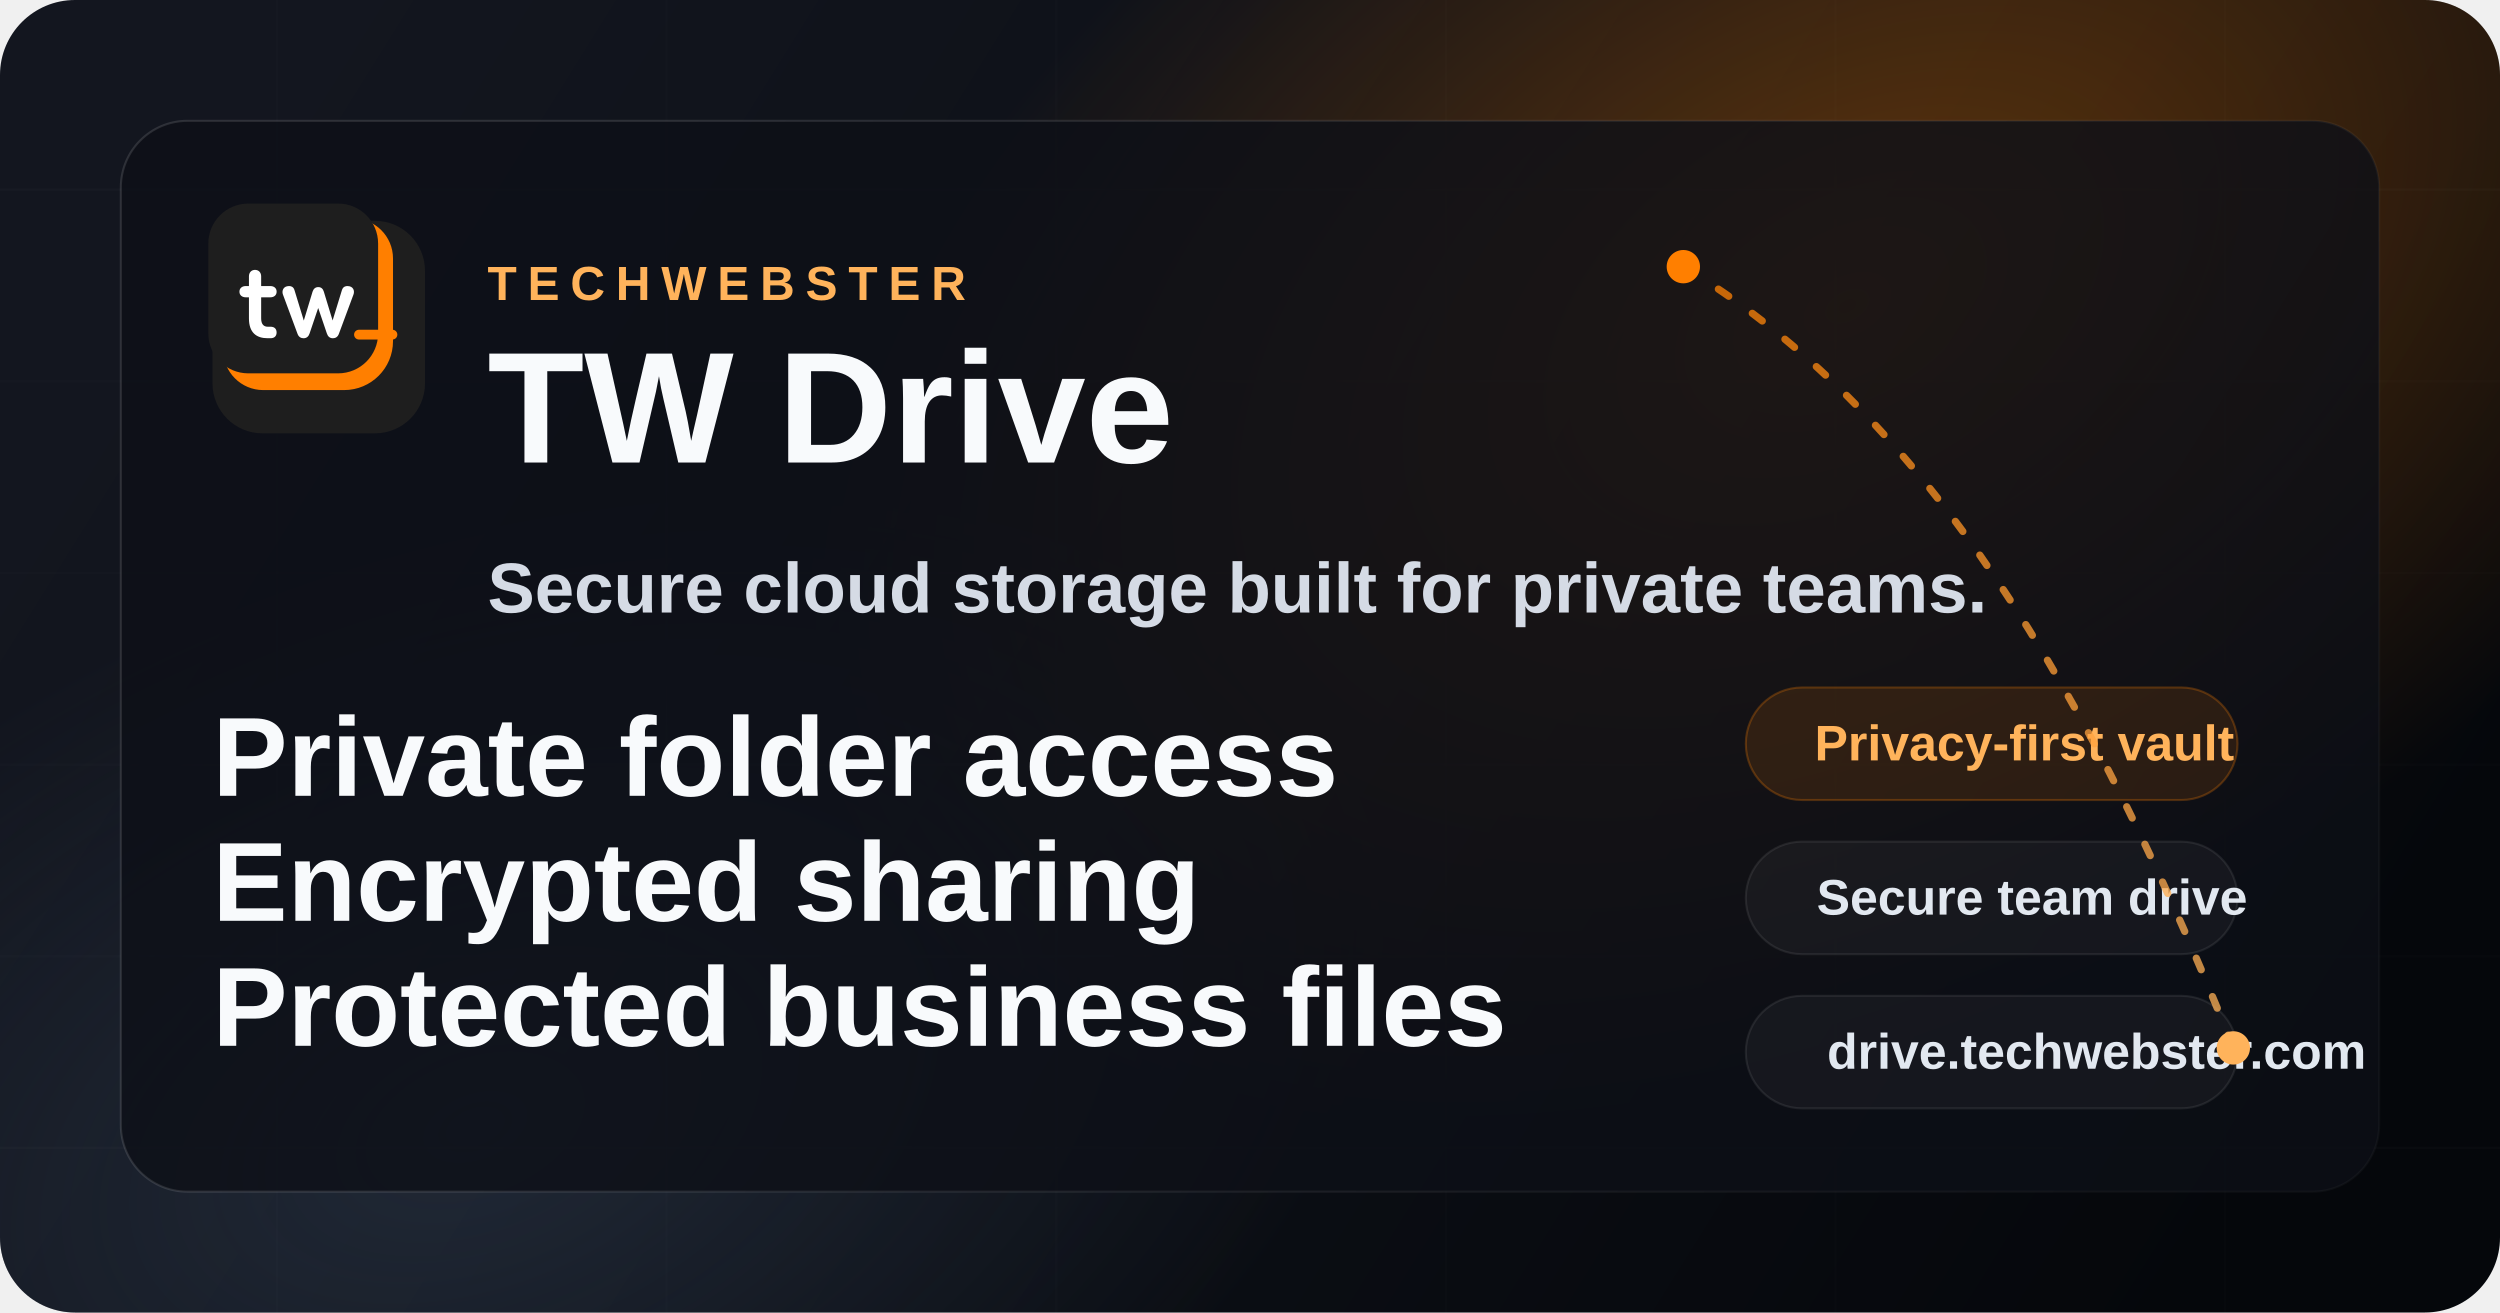
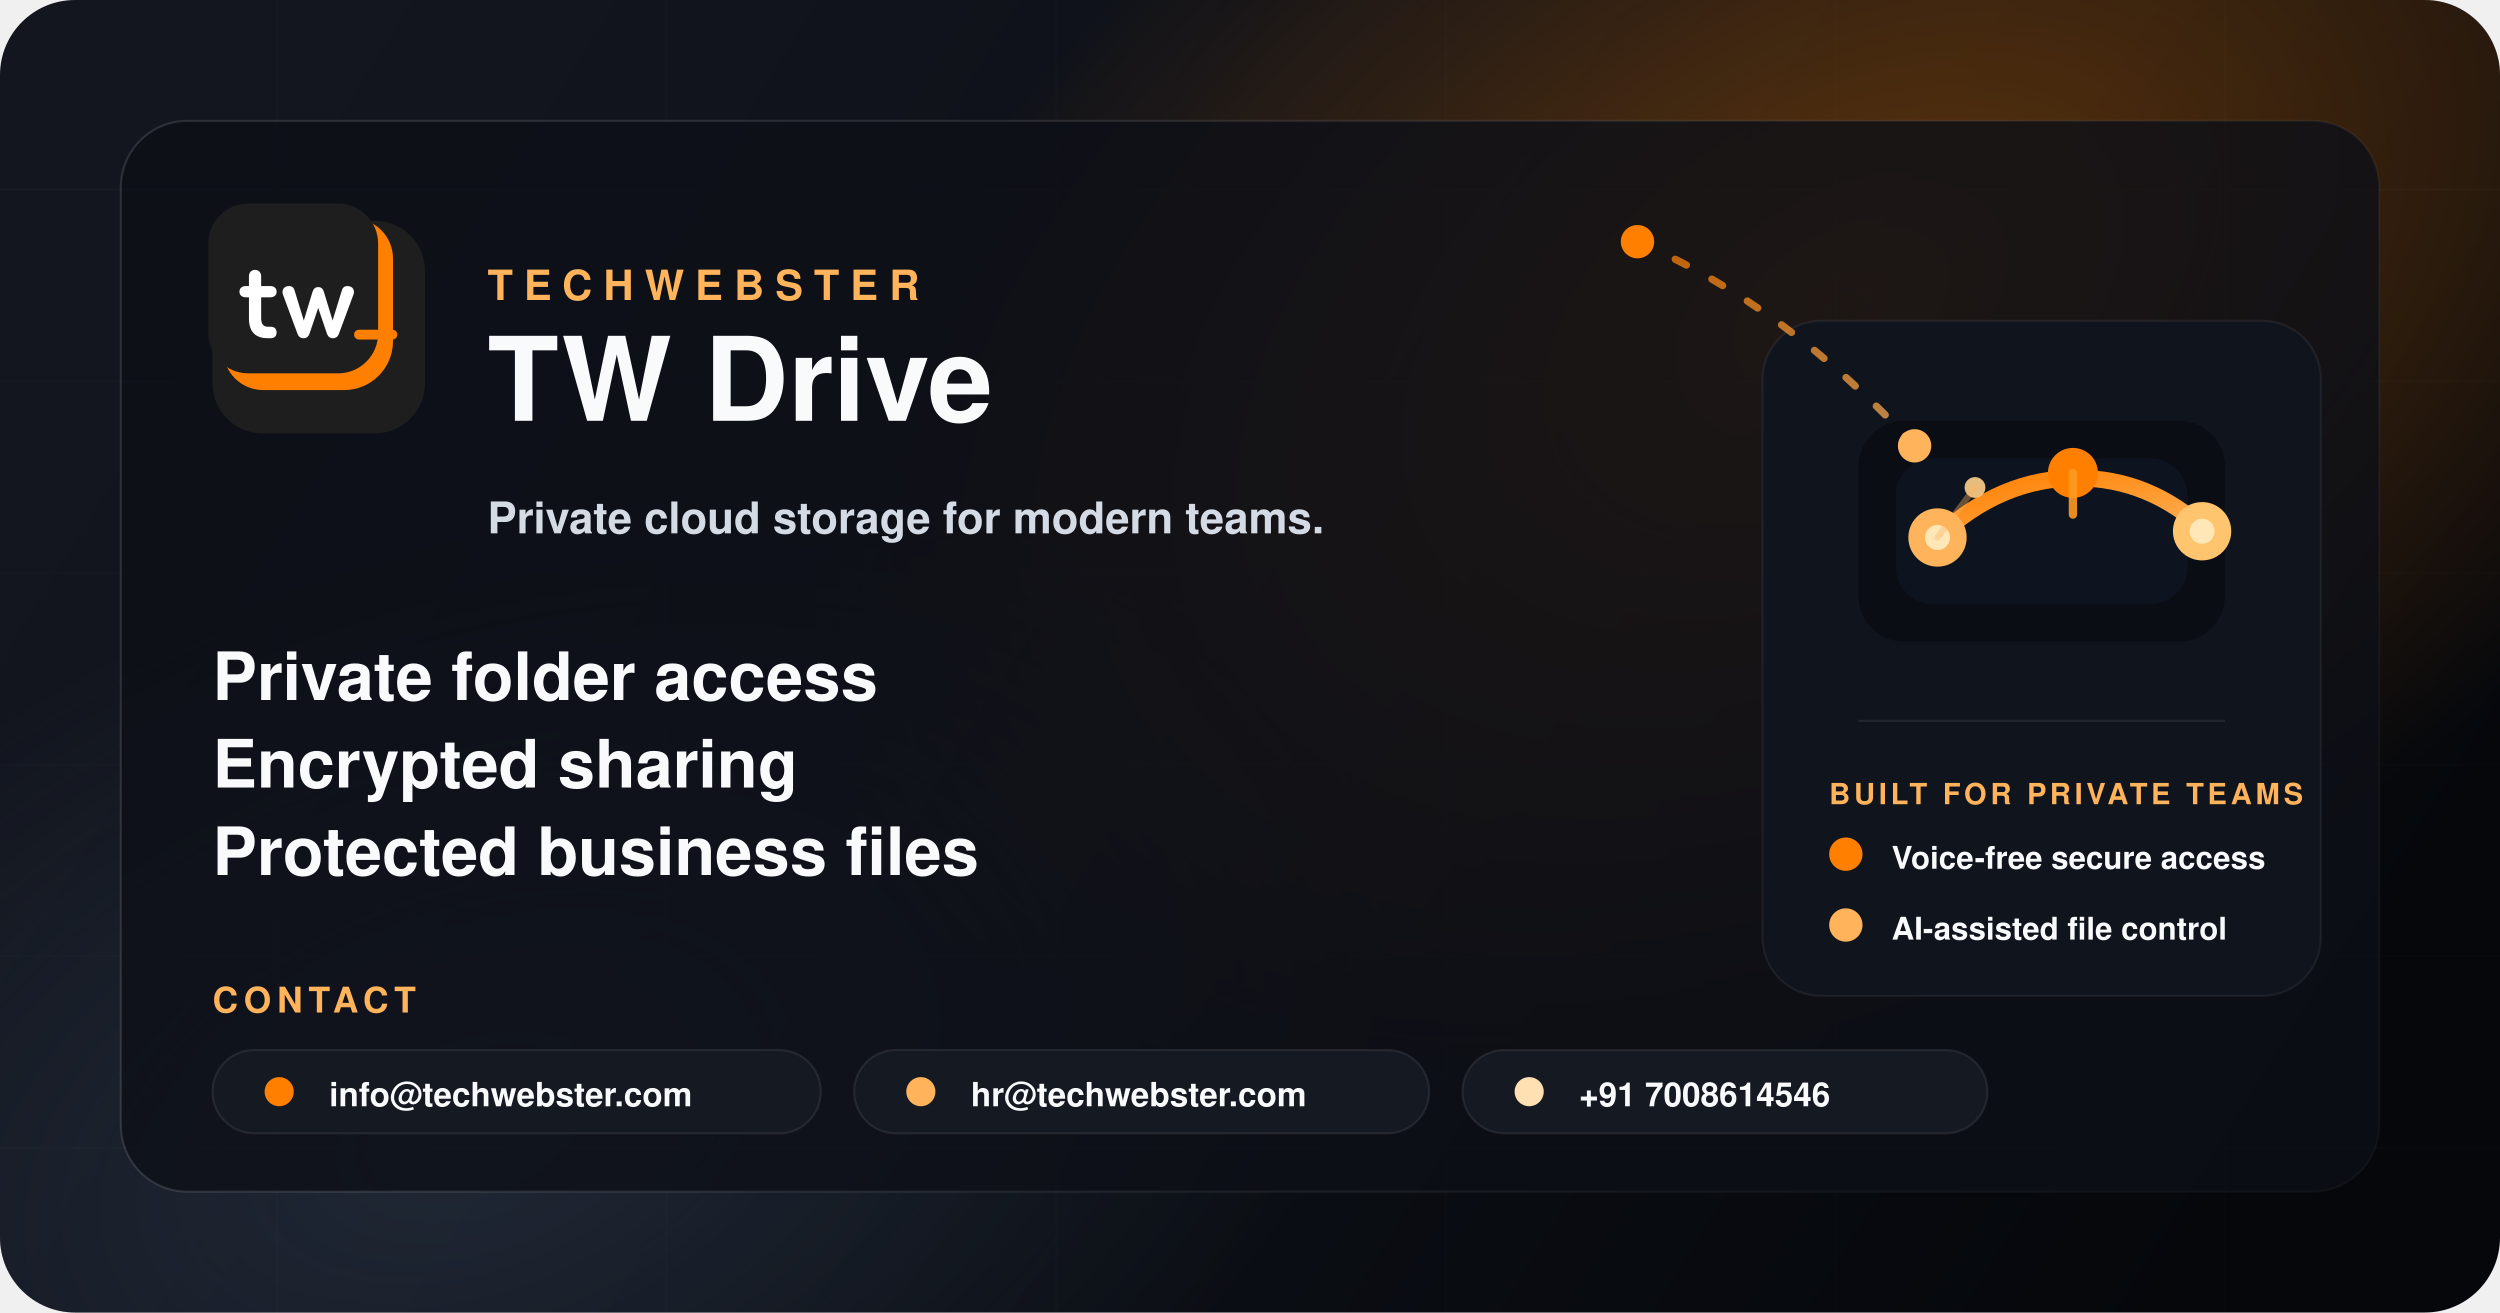
<svg xmlns="http://www.w3.org/2000/svg" width="1200" height="630" viewBox="0 0 1200 630" fill="none">
  <defs>
    <linearGradient id="bg" x1="120" y1="48" x2="1052" y2="630" gradientUnits="userSpaceOnUse">
      <stop stop-color="#13161F" />
      <stop offset="0.6" stop-color="#0B0E14" />
      <stop offset="1" stop-color="#05070B" />
    </linearGradient>
    <radialGradient id="glowA" cx="0" cy="0" r="1" gradientUnits="userSpaceOnUse" gradientTransform="translate(888 146) rotate(151.195) scale(543.257 334.225)">
      <stop stop-color="#FF7F00" stop-opacity="0.35" />
      <stop offset="1" stop-color="#FF7F00" stop-opacity="0" />
    </radialGradient>
    <radialGradient id="glowB" cx="0" cy="0" r="1" gradientUnits="userSpaceOnUse" gradientTransform="translate(230 542) rotate(-20.412) scale(458.561 278.733)">
      <stop stop-color="#334155" stop-opacity="0.48" />
      <stop offset="1" stop-color="#334155" stop-opacity="0" />
    </radialGradient>
    <linearGradient id="cardStroke" x1="288" y1="140" x2="1040" y2="536" gradientUnits="userSpaceOnUse">
      <stop stop-color="#FFFFFF" stop-opacity="0.12" />
      <stop offset="1" stop-color="#FFFFFF" stop-opacity="0.03" />
    </linearGradient>
    <linearGradient id="accent" x1="0" y1="0" x2="1" y2="1">
      <stop stop-color="#FF7F00" />
      <stop offset="1" stop-color="#FFB35B" />
    </linearGradient>
  </defs>
  <rect width="1200" height="630" rx="36" fill="url(#bg)" />
  <rect width="1200" height="630" rx="36" fill="url(#glowA)" />
  <rect width="1200" height="630" rx="36" fill="url(#glowB)" />
  <g opacity="0.2">
    <path d="M0 91H1200" stroke="#FFFFFF" stroke-opacity="0.08" />
    <path d="M0 183H1200" stroke="#FFFFFF" stroke-opacity="0.05" />
    <path d="M0 275H1200" stroke="#FFFFFF" stroke-opacity="0.05" />
    <path d="M0 367H1200" stroke="#FFFFFF" stroke-opacity="0.05" />
    <path d="M0 459H1200" stroke="#FFFFFF" stroke-opacity="0.05" />
    <path d="M0 551H1200" stroke="#FFFFFF" stroke-opacity="0.08" />
    <path d="M133 0V630" stroke="#FFFFFF" stroke-opacity="0.05" />
    <path d="M320 0V630" stroke="#FFFFFF" stroke-opacity="0.04" />
    <path d="M507 0V630" stroke="#FFFFFF" stroke-opacity="0.04" />
    <path d="M694 0V630" stroke="#FFFFFF" stroke-opacity="0.04" />
    <path d="M881 0V630" stroke="#FFFFFF" stroke-opacity="0.04" />
    <path d="M1068 0V630" stroke="#FFFFFF" stroke-opacity="0.05" />
  </g>
  <rect x="58" y="58" width="1084" height="514" rx="32" fill="#0D1017" fill-opacity="0.8" stroke="url(#cardStroke)" />
  <g>
    <rect x="102" y="106" width="102" height="102" rx="24" fill="#1E1E1E" />
    <path d="M107.152 124.059C107.152 113.461 115.744 104.869 126.342 104.869H169.454C180.052 104.869 188.644 113.461 188.644 124.059V163.776C188.644 176.734 178.138 187.24 165.18 187.24H126.342C115.744 187.24 107.152 178.648 107.152 168.05V124.059Z" fill="#FF7F00" />
    <path d="M100 116.907C100 106.309 108.592 97.717 119.19 97.717H162.302C172.9 97.717 181.492 106.309 181.492 116.907V160.019C181.492 170.617 172.9 179.209 162.302 179.209H119.19C108.592 179.209 100 170.617 100 160.019V116.907Z" fill="#1E1E1E" />
    <path d="M119.491 132.645C119.491 130.841 120.643 129.54 122.399 129.54C124.204 129.54 125.355 130.841 125.355 132.645V137.304H129.725C131.529 137.304 132.782 138.306 132.782 140.009C132.782 141.713 131.529 142.714 129.725 142.714H125.355V152.824C125.355 155.78 126.707 156.832 128.561 156.832H129.914C131.617 156.832 132.769 157.783 132.769 159.587C132.769 161.392 131.617 162.343 129.914 162.343H128.36C123.202 162.343 119.491 159.738 119.491 152.874V142.714H117.988C116.233 142.714 114.93 141.713 114.93 140.009C114.93 138.306 116.233 137.304 117.988 137.304H119.491V132.645Z" fill="white" />
    <path d="M166.766 137.304C169.672 137.304 170.323 139.709 169.672 141.362L162.656 160.258C162.105 161.761 161.003 162.362 159.801 162.362C158.148 162.362 157.347 161.361 156.896 160.058L152.738 147.835L148.58 160.108C148.179 161.31 147.328 162.362 145.725 162.362C144.472 162.362 143.37 161.761 142.818 160.258L135.802 141.362C135.201 139.709 135.852 137.304 138.758 137.304C139.509 137.304 140.862 137.504 141.363 139.308L145.822 153.885L150.03 140.009C150.481 138.656 151.333 137.805 152.785 137.805C154.188 137.805 155.039 138.656 155.44 140.009L159.648 153.835L164.107 139.308C164.658 137.504 165.96 137.304 166.766 137.304Z" fill="white" />
    <path d="M172.305 160.621H188.368" stroke="#FF7F00" stroke-width="4.697" stroke-linecap="round" />
  </g>
-   <text x="234" y="144" fill="#FFB35B" font-size="23" font-family="Arial, Helvetica, sans-serif" font-weight="700" letter-spacing="5.2">TECHWEBSTER</text>
-   <text x="234" y="222" fill="#F8FAFC" font-size="76" font-family="Arial, Helvetica, sans-serif" font-weight="800">TW Drive</text>
-   <text x="234" y="294" fill="#D5DBE5" font-size="34" font-family="Arial, Helvetica, sans-serif" font-weight="600">Secure cloud storage built for private teams.</text>
-   <text x="102" y="382" fill="#F8FAFC" font-size="54" font-family="Arial, Helvetica, sans-serif" font-weight="700">Private folder access</text>
-   <text x="102" y="442" fill="#F8FAFC" font-size="54" font-family="Arial, Helvetica, sans-serif" font-weight="700">Encrypted sharing</text>
-   <text x="102" y="502" fill="#F8FAFC" font-size="54" font-family="Arial, Helvetica, sans-serif" font-weight="700">Protected business files</text>
+   <text x="234" y="144" fill="#FFB35B" font-size="20" font-family="Helvetica, Arial, sans-serif" font-weight="700" letter-spacing="5.4">TECHWEBSTER</text>
+   <text x="234" y="202" fill="#F8FAFC" font-size="56" font-family="Helvetica, Arial, sans-serif" font-weight="700">TW Drive</text>
+   <text x="234" y="256" fill="#D5DBE5" font-size="21" font-family="Helvetica, Arial, sans-serif" font-weight="600">Private cloud storage for modern teams.</text>
+   <text x="102" y="336" fill="#F8FAFC" font-size="32" font-family="Helvetica, Arial, sans-serif" font-weight="700">Private folder access</text>
+   <text x="102" y="378" fill="#F8FAFC" font-size="32" font-family="Helvetica, Arial, sans-serif" font-weight="700">Encrypted sharing</text>
+   <text x="102" y="420" fill="#F8FAFC" font-size="32" font-family="Helvetica, Arial, sans-serif" font-weight="700">Protected business files</text>
+   <text x="102" y="486" fill="#FFB35B" font-size="17" font-family="Helvetica, Arial, sans-serif" font-weight="700" letter-spacing="2.8">CONTACT</text>
  <g>
-     <rect x="838" y="330" width="236" height="54" rx="27" fill="#FF7F00" fill-opacity="0.12" stroke="#FF7F00" stroke-opacity="0.26" />
-     <text x="871" y="365" fill="#FFB35B" font-size="24" font-family="Arial, Helvetica, sans-serif" font-weight="700">Privacy-first vault</text>
-     <rect x="838" y="404" width="236" height="54" rx="27" fill="#FFFFFF" fill-opacity="0.04" stroke="#FFFFFF" stroke-opacity="0.08" />
-     <text x="872" y="439" fill="#E2E8F0" font-size="24" font-family="Arial, Helvetica, sans-serif" font-weight="700">Secure team drive</text>
-     <rect x="838" y="478" width="236" height="54" rx="27" fill="#FFFFFF" fill-opacity="0.04" stroke="#FFFFFF" stroke-opacity="0.08" />
-     <text x="877" y="513" fill="#E2E8F0" font-size="24" font-family="Arial, Helvetica, sans-serif" font-weight="700">drive.techwebster.com</text>
+     <rect x="102" y="504" width="292" height="40" rx="20" fill="#151922" stroke="#FFFFFF" stroke-opacity="0.08" />
+     <circle cx="134" cy="524" r="7" fill="#FF7F00" />
+     <text x="158" y="531" fill="#F8FAFC" font-size="16" font-family="Helvetica, Arial, sans-serif" font-weight="700">info@techwebster.com</text>
  </g>
-   <path d="M808 128C860 159.333 907.333 205.333 950 266C992.667 326.667 1033.33 405.667 1072 503" stroke="url(#accent)" stroke-width="3.5" stroke-linecap="round" stroke-dasharray="6 14" opacity="0.75" />
-   <circle cx="808" cy="128" r="8" fill="#FF7F00" />
-   <circle cx="1072" cy="503" r="8" fill="#FFB35B" />
+   <g>
+     <rect x="410" y="504" width="276" height="40" rx="20" fill="#151922" stroke="#FFFFFF" stroke-opacity="0.08" />
+     <circle cx="442" cy="524" r="7" fill="#FFB35B" />
+     <text x="466" y="531" fill="#F8FAFC" font-size="16" font-family="Helvetica, Arial, sans-serif" font-weight="700">hr@techwebster.com</text>
+   </g>
+   <g>
+     <rect x="702" y="504" width="252" height="40" rx="20" fill="#151922" stroke="#FFFFFF" stroke-opacity="0.08" />
+     <circle cx="734" cy="524" r="7" fill="#FFE0B2" />
+     <text x="758" y="531" fill="#F8FAFC" font-size="16" font-family="Helvetica, Arial, sans-serif" font-weight="700">+91 7008614546</text>
+   </g>
+   <g>
+     <rect x="846" y="154" width="268" height="324" rx="28" fill="#10141D" stroke="#FFFFFF" stroke-opacity="0.06" />
+     <rect x="892" y="202" width="176" height="106" rx="22" fill="#0A0D14" />
+     <rect x="910" y="220" width="140" height="70" rx="18" fill="#0E1320" />
+     <path d="M930 258C950 239 972.333 229.5 997 229.5C1020.33 229.5 1041 238 1059 255" stroke="url(#accent)" stroke-width="8" stroke-linecap="round" />
+     <circle cx="930" cy="258" r="14" fill="#FFB35B" />
+     <circle cx="930" cy="258" r="6" fill="#FFE7B8" />
+     <circle cx="995" cy="227" r="12" fill="#FF7F00" />
+     <circle cx="1057" cy="255" r="14" fill="#FFC56E" />
+     <circle cx="1057" cy="255" r="6" fill="#FFE7B8" />
+     <path d="M995 227L995 247" stroke="#FF9A1F" stroke-width="4" stroke-linecap="round" opacity="0.9" />
+     <circle cx="948" cy="234" r="5" fill="#FFD08A" fill-opacity="0.9" />
+     <path d="M930 258L948 234" stroke="#FFB35B" stroke-width="3" stroke-linecap="round" opacity="0.38" />
+     <path d="M892 346H1068" stroke="#FFFFFF" stroke-opacity="0.08" />
+     <text x="878" y="386" fill="#FFB35B" font-size="14" font-family="Helvetica, Arial, sans-serif" font-weight="700" letter-spacing="1.8">BUILT FOR PRIVATE TEAMS</text>
+     <circle cx="886" cy="410" r="8" fill="#FF7F00" />
+     <text x="908" y="417" fill="#F8FAFC" font-size="15" font-family="Helvetica, Arial, sans-serif" font-weight="700">Voice-free secure access</text>
+     <circle cx="886" cy="444" r="8" fill="#FFB35B" />
+     <text x="908" y="451" fill="#F8FAFC" font-size="15" font-family="Helvetica, Arial, sans-serif" font-weight="700">AI-assisted file control</text>
+   </g>
+   <path d="M786 116C834 136.667 878.333 169.333 919 214" stroke="url(#accent)" stroke-width="3.5" stroke-linecap="round" stroke-dasharray="6 14" opacity="0.72" />
+   <circle cx="786" cy="116" r="8" fill="#FF7F00" />
+   <circle cx="919" cy="214" r="8" fill="#FFB35B" />
</svg>
